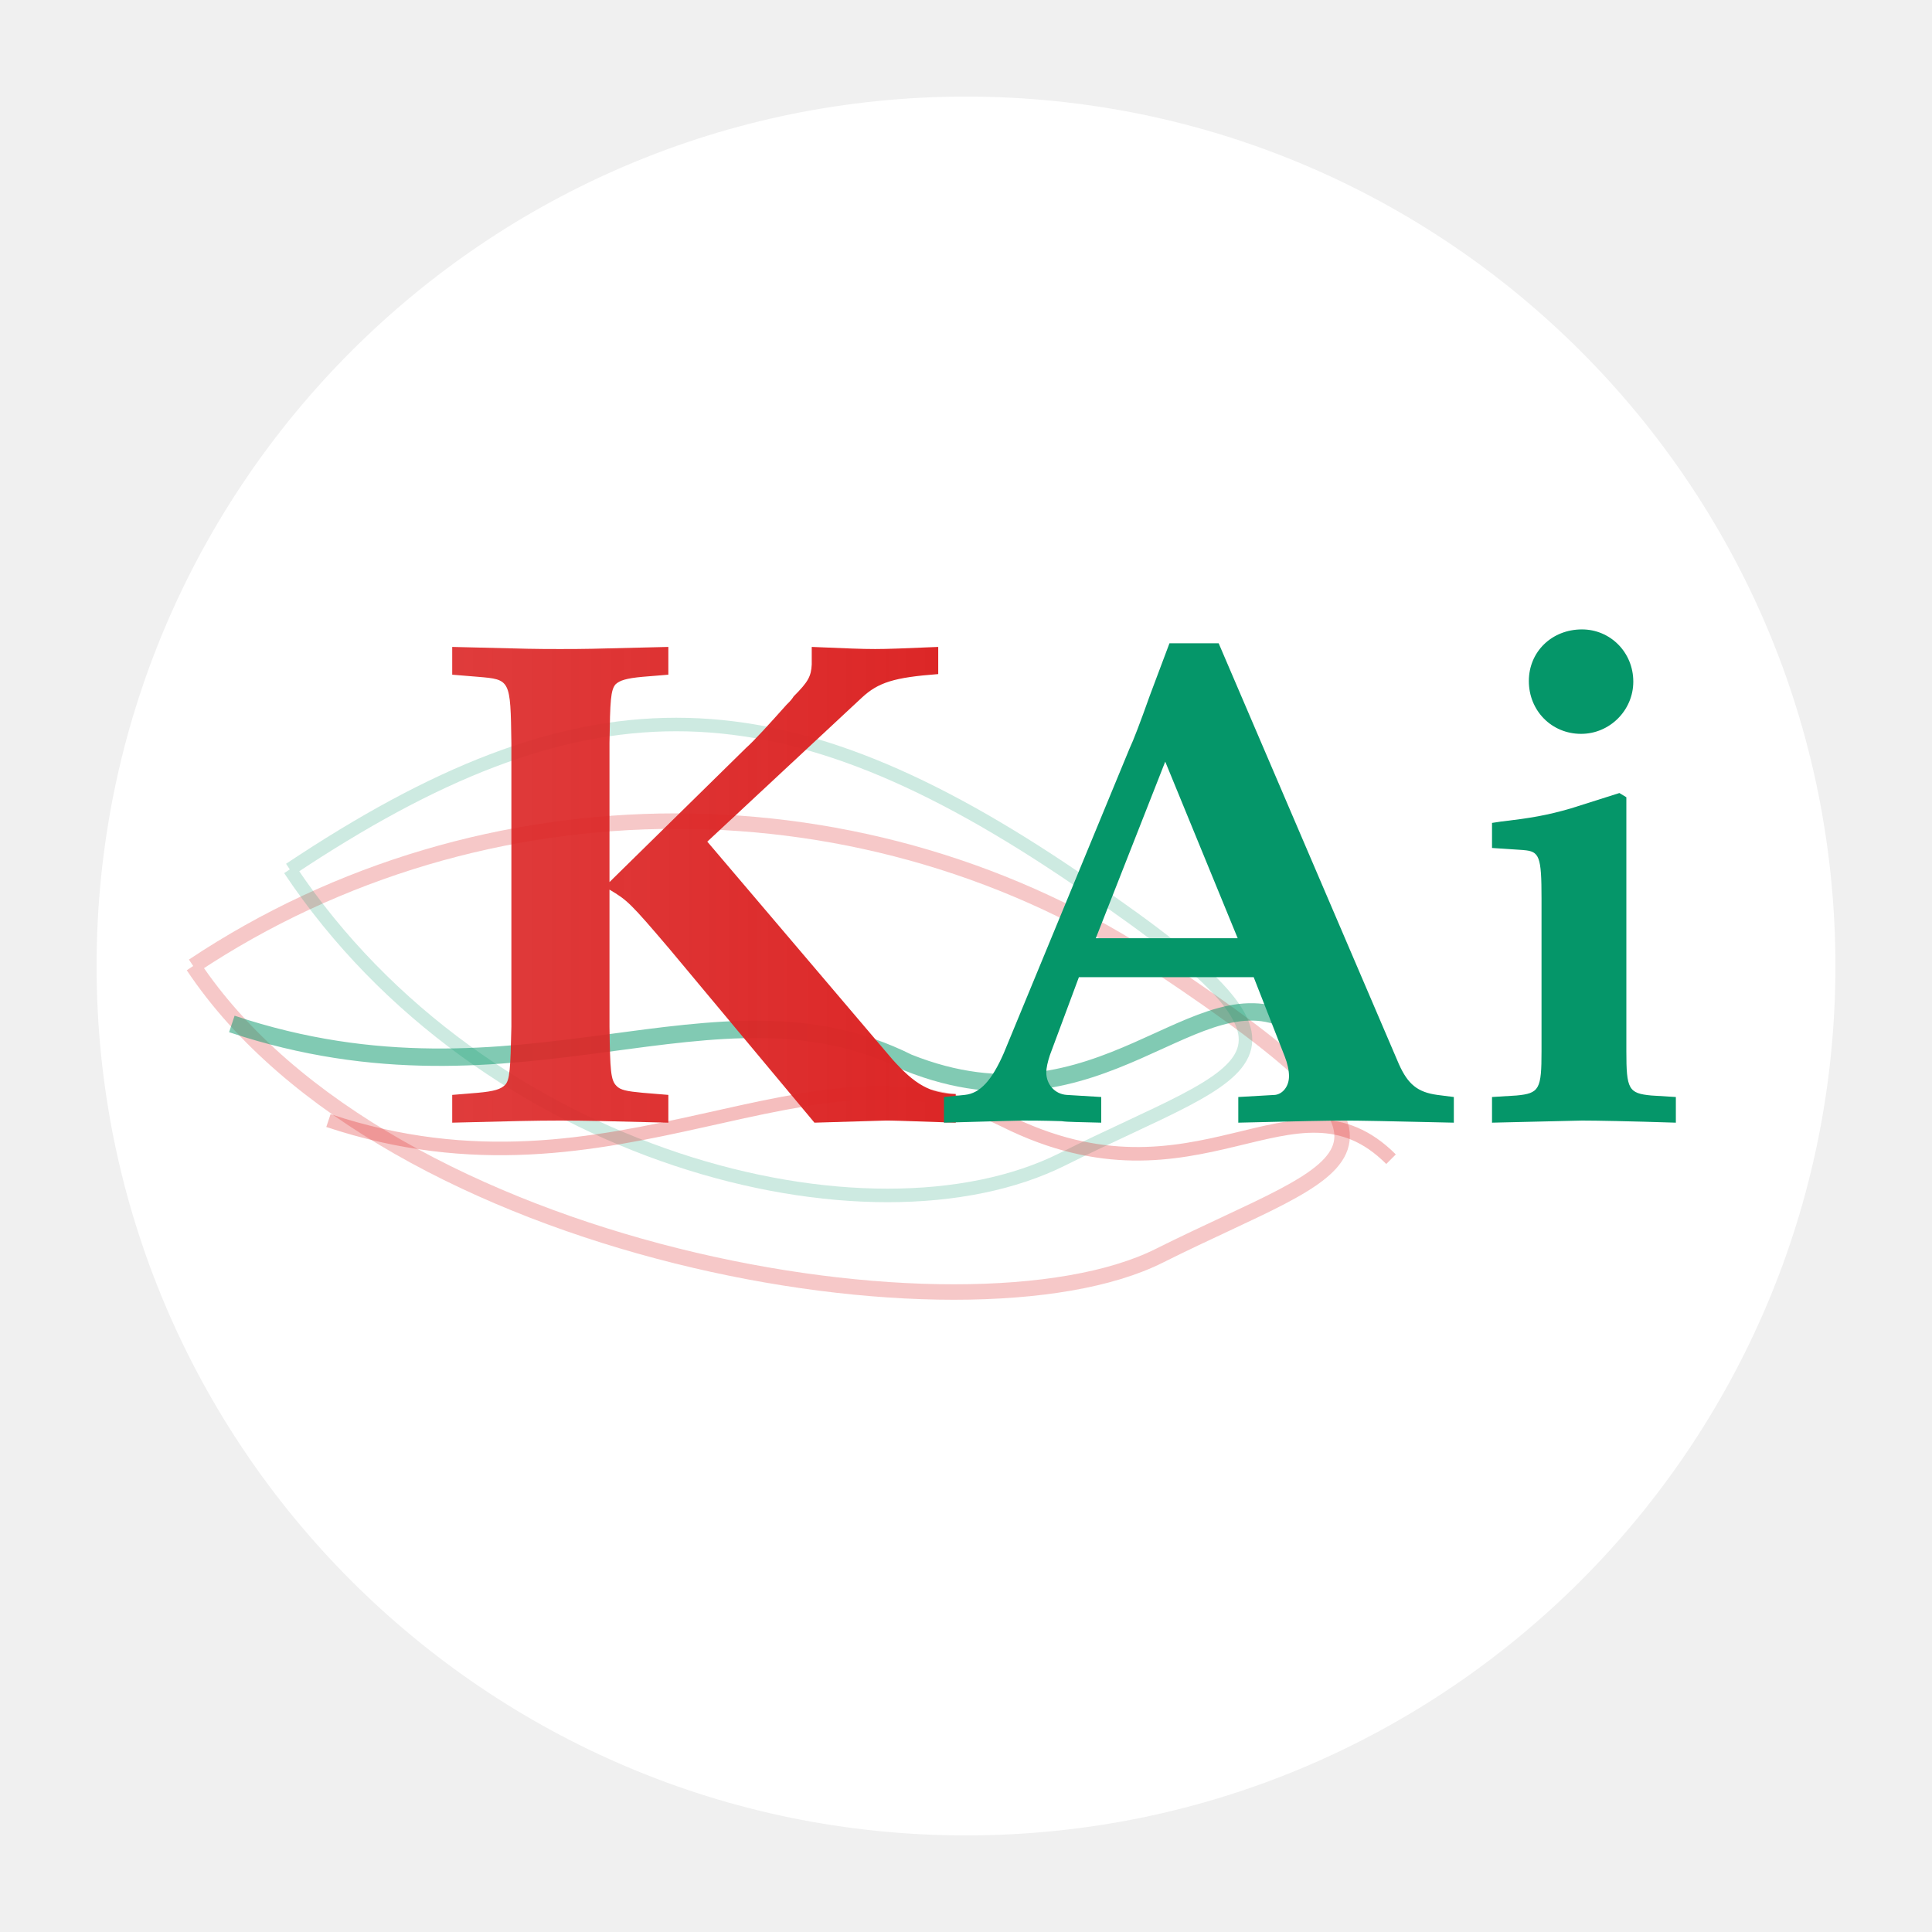
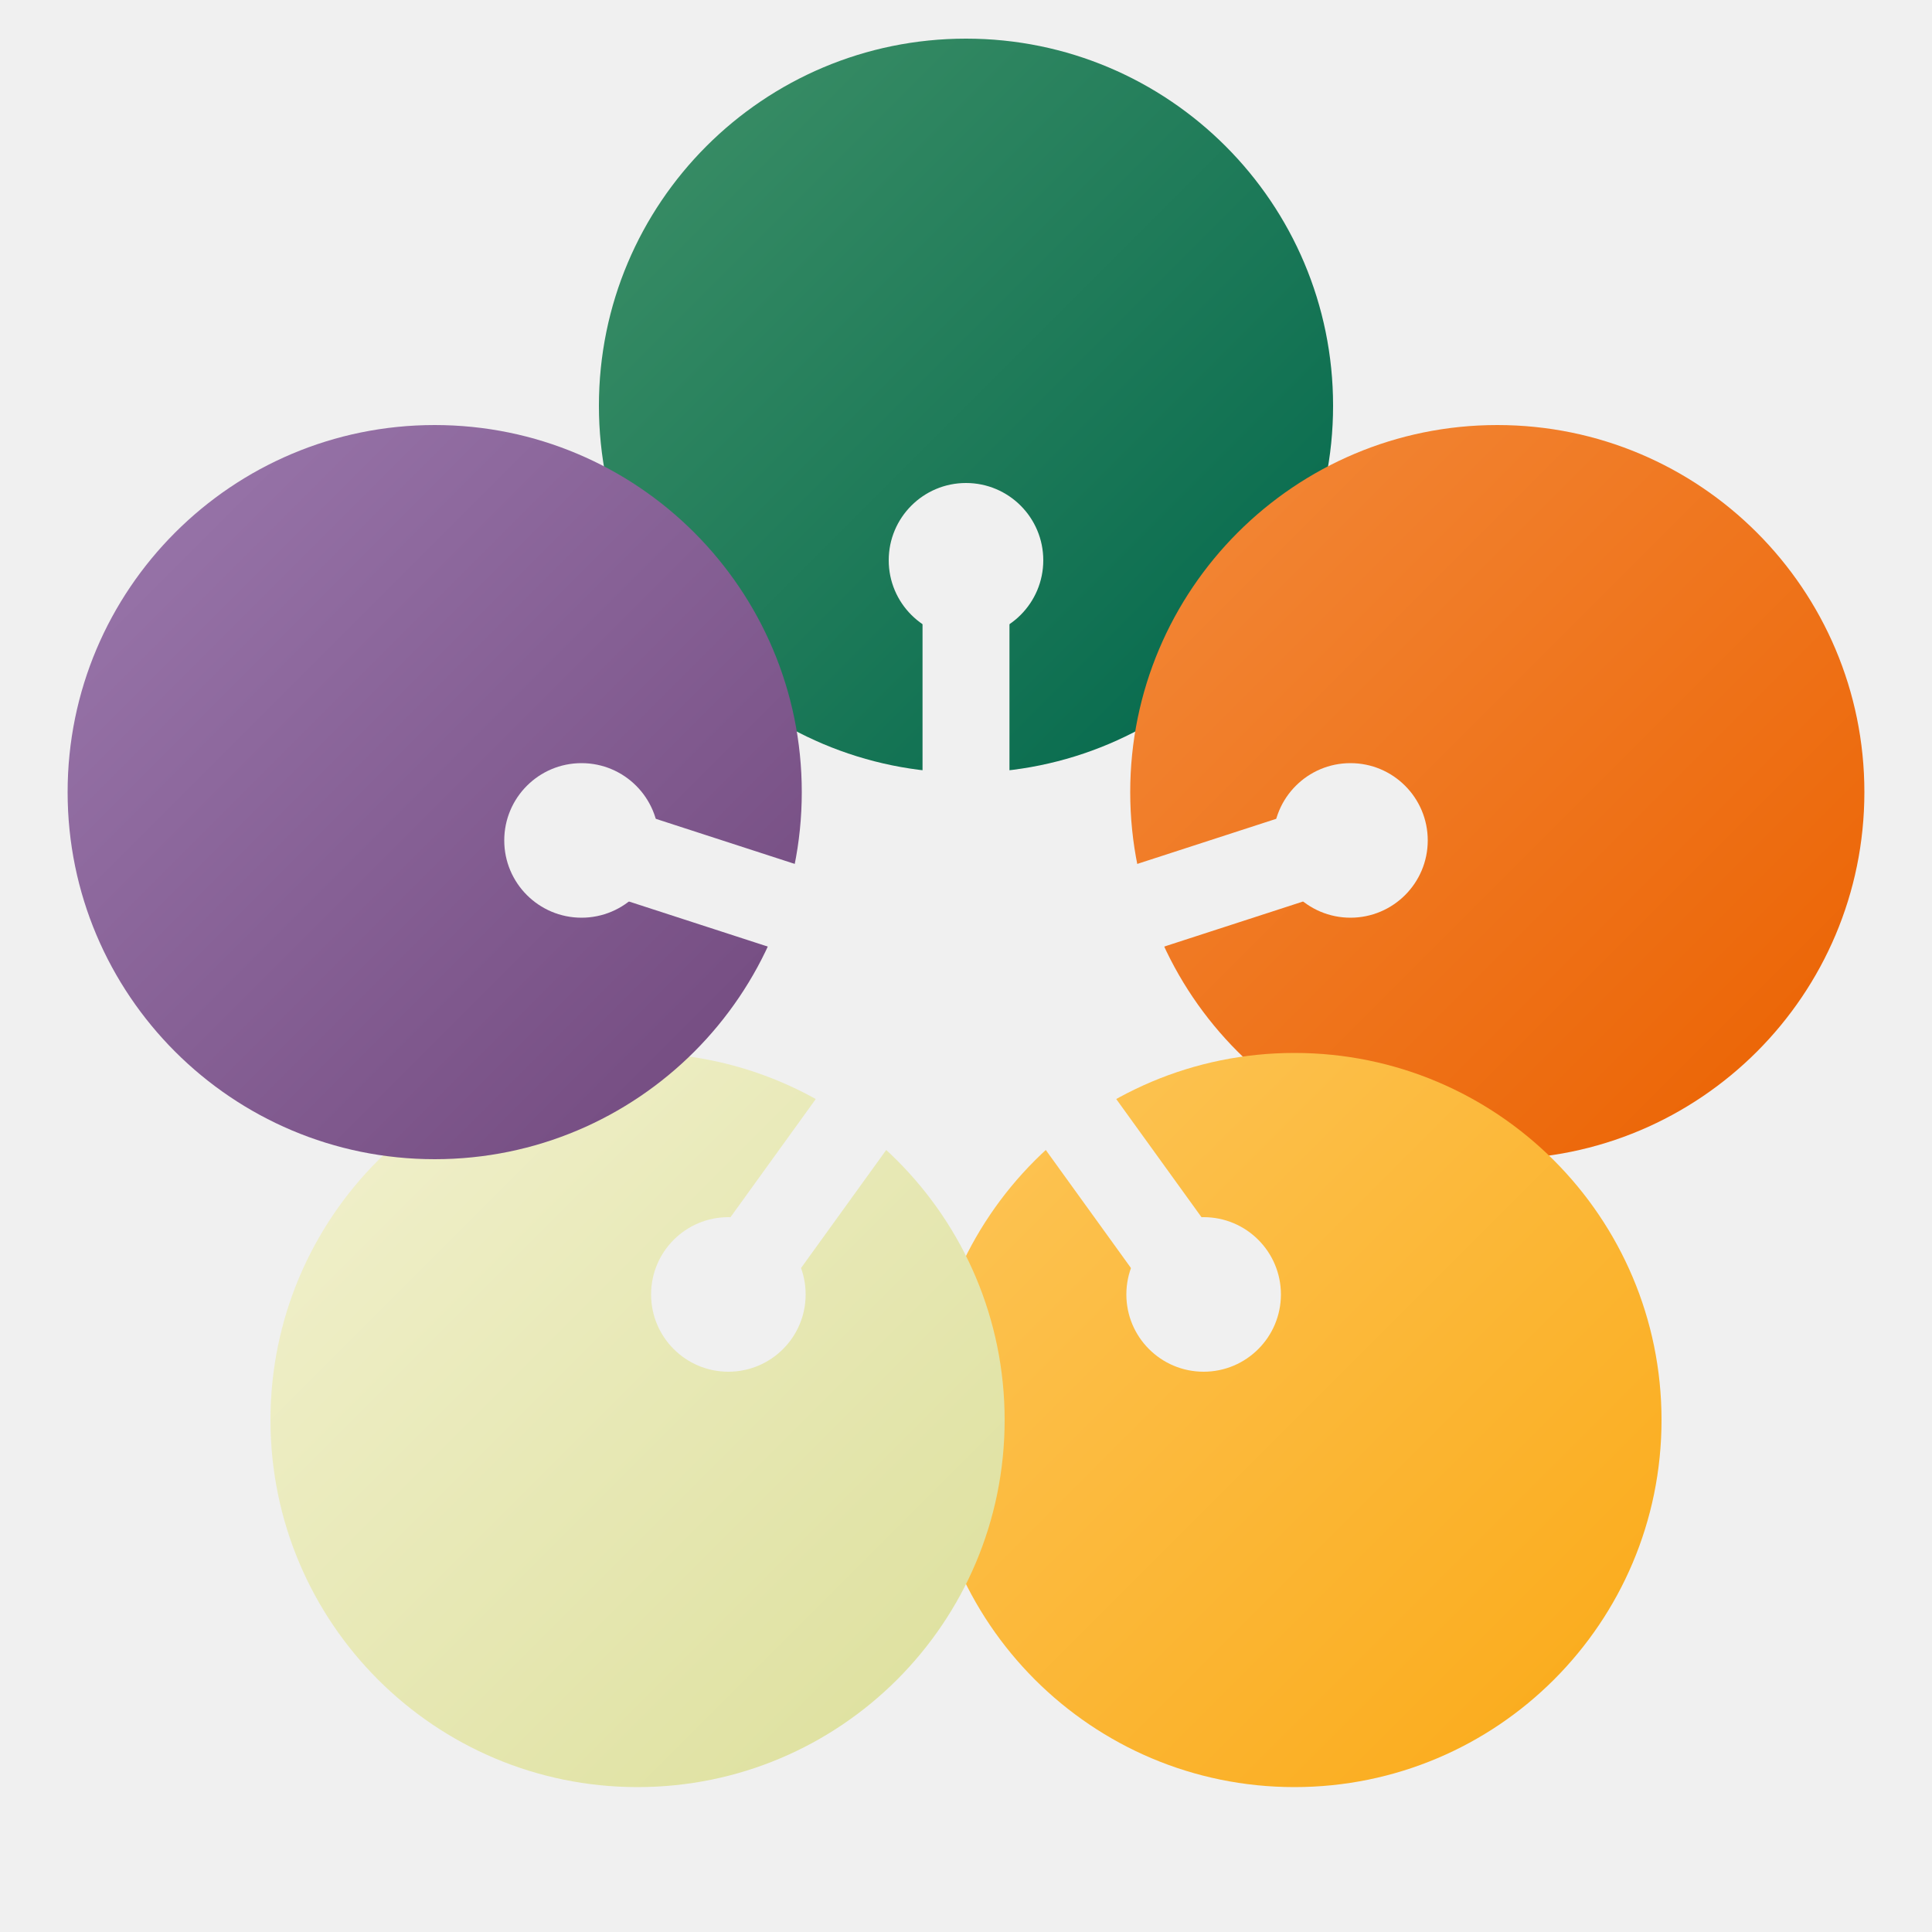
- <svg xmlns="http://www.w3.org/2000/svg" viewBox="0 0 100 100">
-   <circle cx="50" cy="50" r="45" fill="white" />
-   <path d="M10 50 C25 40, 45 40, 60 50 S70 60, 60 65 S20 65, 10 50" fill="none" stroke="#DC2626" stroke-width="0.8" stroke-opacity="0.25" />
-   <path d="M15 45 C30 35, 40 35, 55 45 S65 55, 55 60 S25 60, 15 45" fill="none" stroke="#059669" stroke-width="0.7" stroke-opacity="0.2" />
-   <path d="M12 53 C27 58, 37 50, 47 55 C57 59, 62 50, 67 53" fill="none" stroke="#059669" stroke-width="0.9" stroke-opacity="0.5" />
-   <path d="M17 58 C32 63, 42 53, 52 58 C62 63, 67 55, 72 60" fill="none" stroke="#DC2626" stroke-width="0.7" stroke-opacity="0.3" />
+ <svg xmlns="http://www.w3.org/2000/svg" viewBox="0 0 200 200" role="img" aria-label="Kagura">
  <defs>
-     <linearGradient id="redGrad" x1="0%" y1="0%" x2="100%" y2="0%">
-       <stop offset="0%" style="stop-color:#DC2626;stop-opacity:0.9" />
-       <stop offset="100%" style="stop-color:#DC2626;stop-opacity:1" />
+     <linearGradient id="kg-tokiwa" x1="0" y1="0" x2="1" y2="1">
+       <stop offset="0" stop-color="#3f9168" />
+       <stop offset="1" stop-color="#00664b" />
    </linearGradient>
+     <linearGradient id="kg-shu" x1="0" y1="0" x2="1" y2="1">
+       <stop offset="0" stop-color="#f3893a" />
+       <stop offset="1" stop-color="#eb6100" />
+     </linearGradient>
+     <linearGradient id="kg-ukon" x1="0" y1="0" x2="1" y2="1">
+       <stop offset="0" stop-color="#fdc659" />
+       <stop offset="1" stop-color="#faa916" />
+     </linearGradient>
+     <linearGradient id="kg-gofun" x1="0" y1="0" x2="1" y2="1">
+       <stop offset="0" stop-color="#f2f1cf" />
+       <stop offset="1" stop-color="#dcdf9a" />
+     </linearGradient>
+     <linearGradient id="kg-kodai" x1="0" y1="0" x2="1" y2="1">
+       <stop offset="0" stop-color="#9c79ae" />
+       <stop offset="1" stop-color="#70477c" />
+     </linearGradient>
+     <mask id="kg-pinwheel">
+       <rect x="0" y="0" width="200" height="200" fill="white" />
+       <g stroke="black" stroke-width="9" stroke-linecap="round" fill="black">
+         <line x1="100" y1="58" x2="100" y2="82" />
+         <line x1="139.8" y1="87" x2="117" y2="94.4" />
+         <line x1="124.6" y1="134" x2="110.6" y2="114.6" />
+         <line x1="75.4" y1="134" x2="89.4" y2="114.6" />
+         <line x1="60.2" y1="87" x2="83" y2="94.4" />
+         <circle cx="100" cy="58" r="8" stroke="none" />
+         <circle cx="139.8" cy="87" r="8" stroke="none" />
+         <circle cx="124.6" cy="134" r="8" stroke="none" />
+         <circle cx="75.4" cy="134" r="8" stroke="none" />
+         <circle cx="60.2" cy="87" r="8" stroke="none" />
+       </g>
+     </mask>
  </defs>
-   <text x="22" y="58" font-family="Palatino, 'Palatino Linotype', 'Book Antiqua', serif" font-size="36" font-weight="bold" fill="url(#redGrad)">K</text>
-   <text x="48" y="58" font-family="Palatino, 'Palatino Linotype', 'Book Antiqua', serif" font-size="36" font-weight="bold" fill="#059669">Ai</text>
+   <g mask="url(#kg-pinwheel)">
+     <circle cx="100" cy="42" r="38" fill="url(#kg-tokiwa)" />
+     <circle cx="155" cy="82" r="38" fill="url(#kg-shu)" />
+     <circle cx="134" cy="147" r="38" fill="url(#kg-ukon)" />
+     <circle cx="66" cy="147" r="38" fill="url(#kg-gofun)" />
+     <circle cx="45" cy="82" r="38" fill="url(#kg-kodai)" />
+   </g>
</svg>
